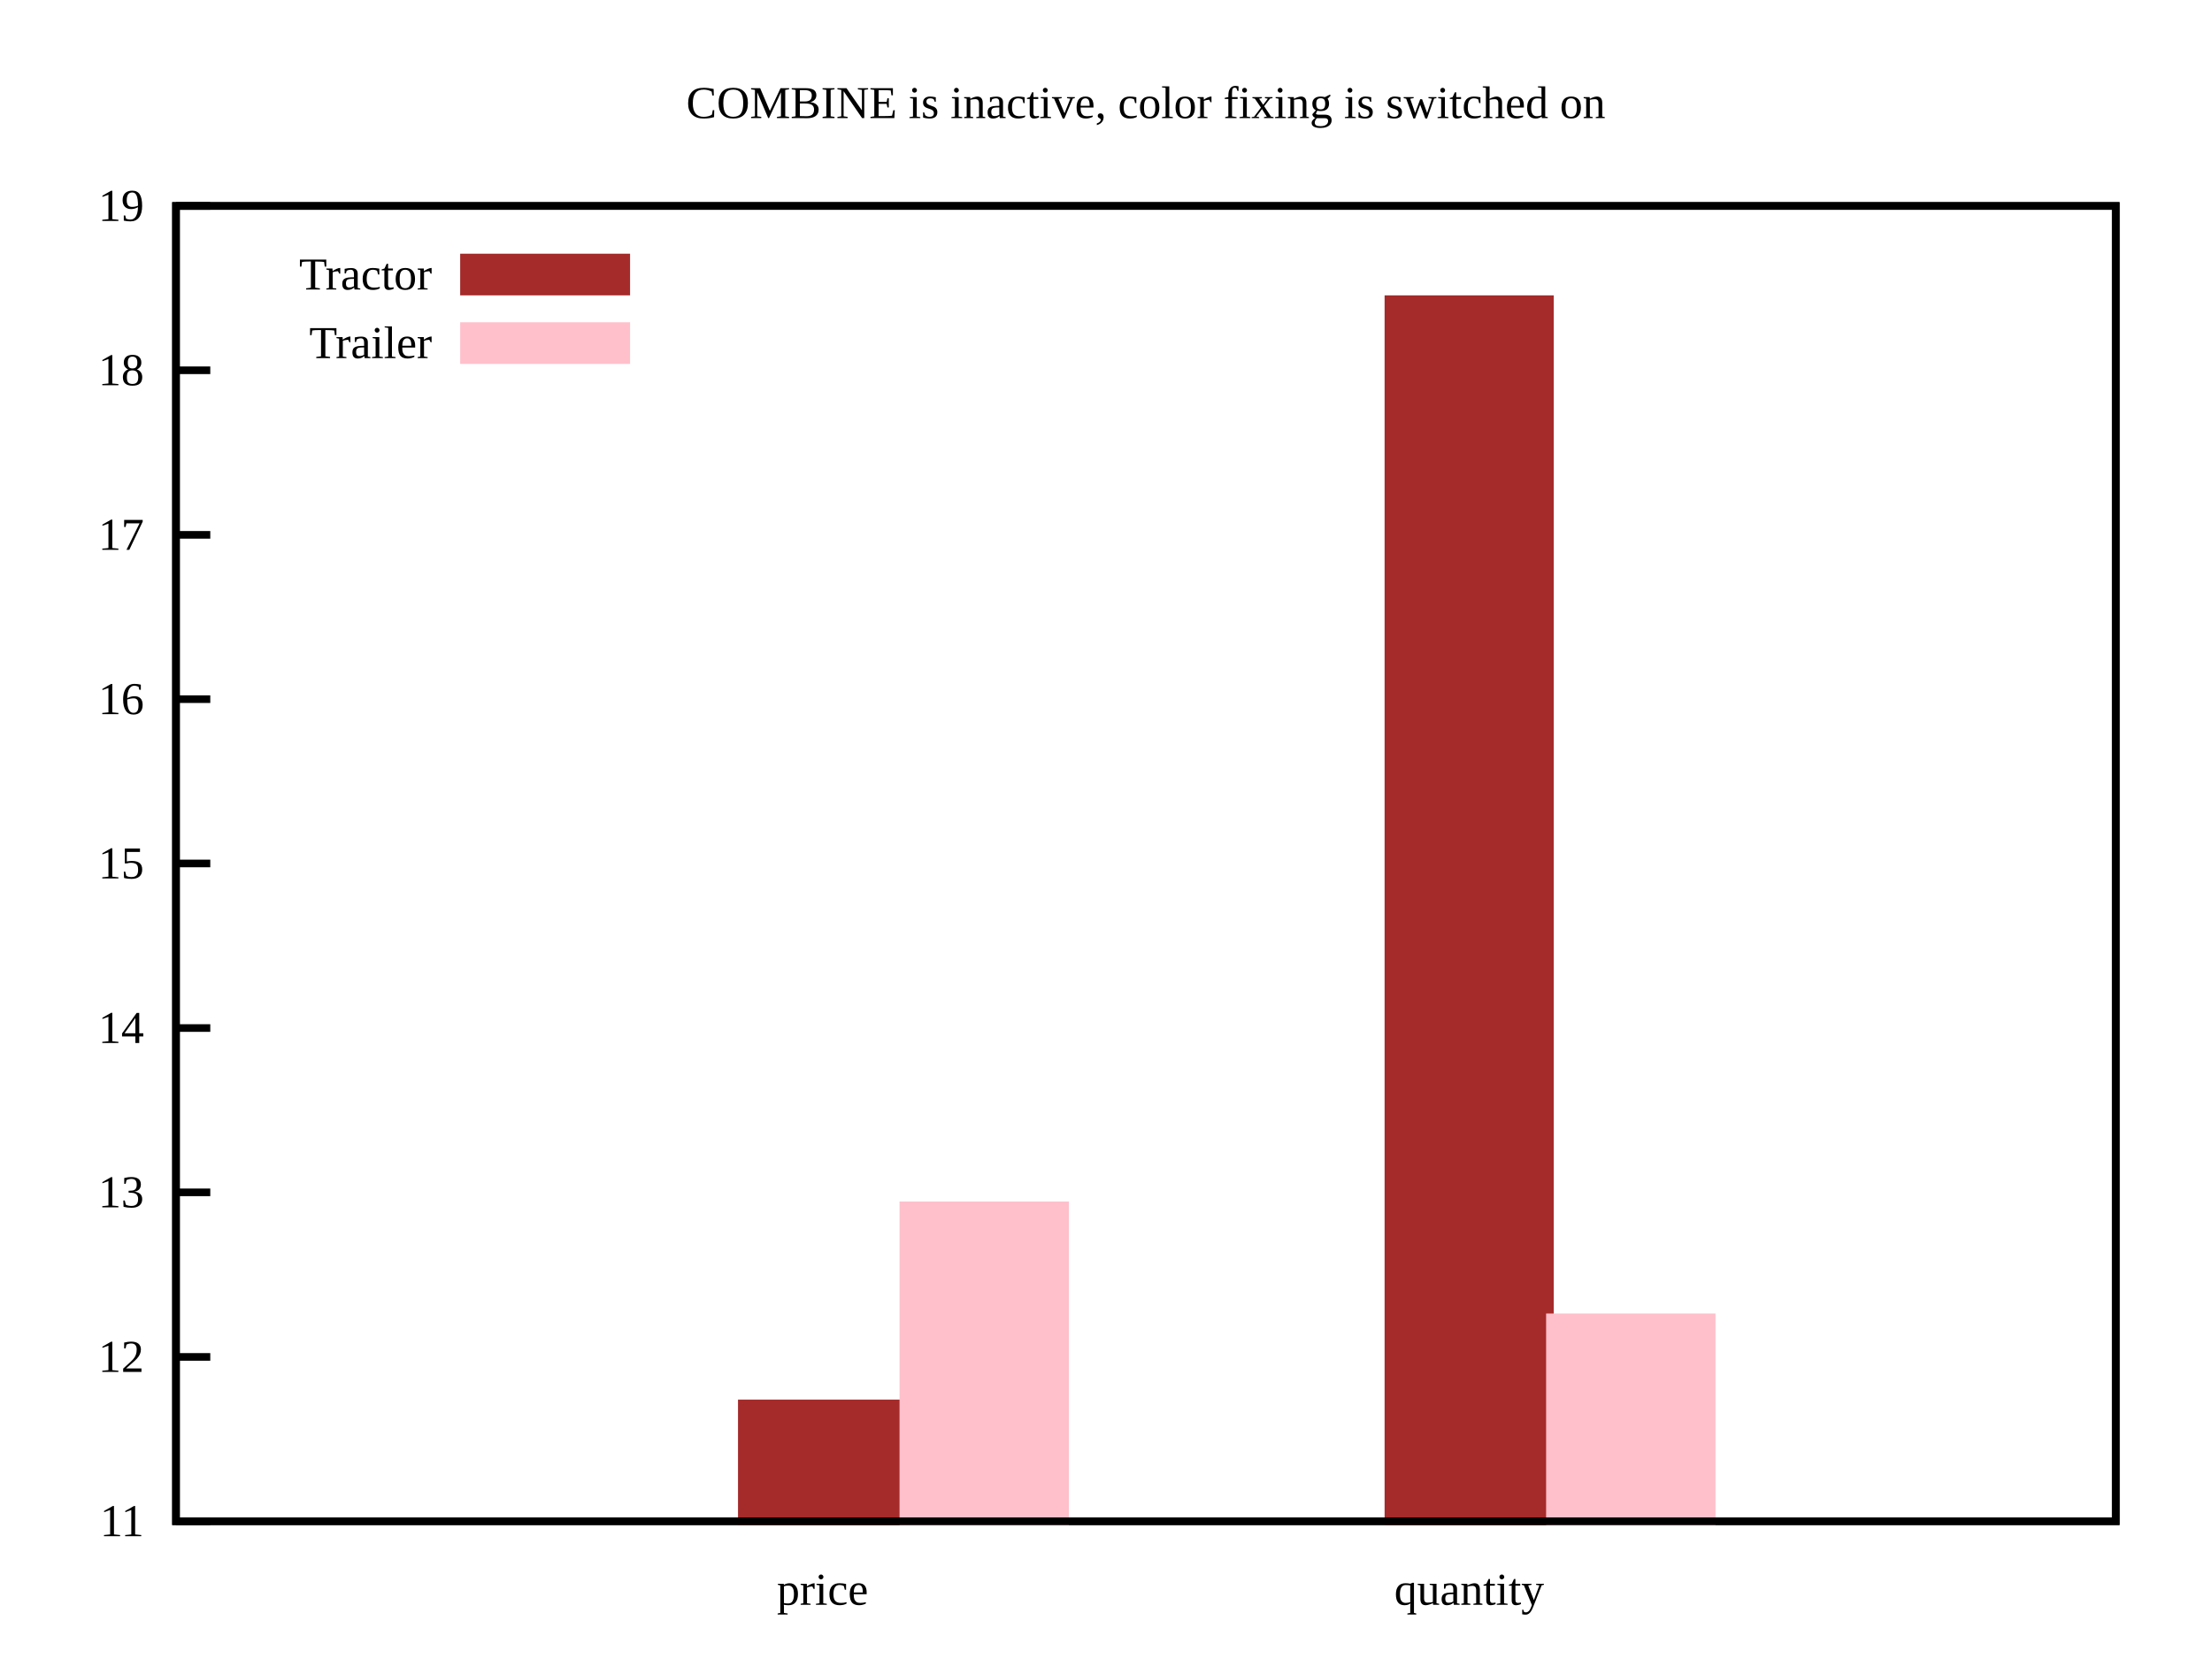
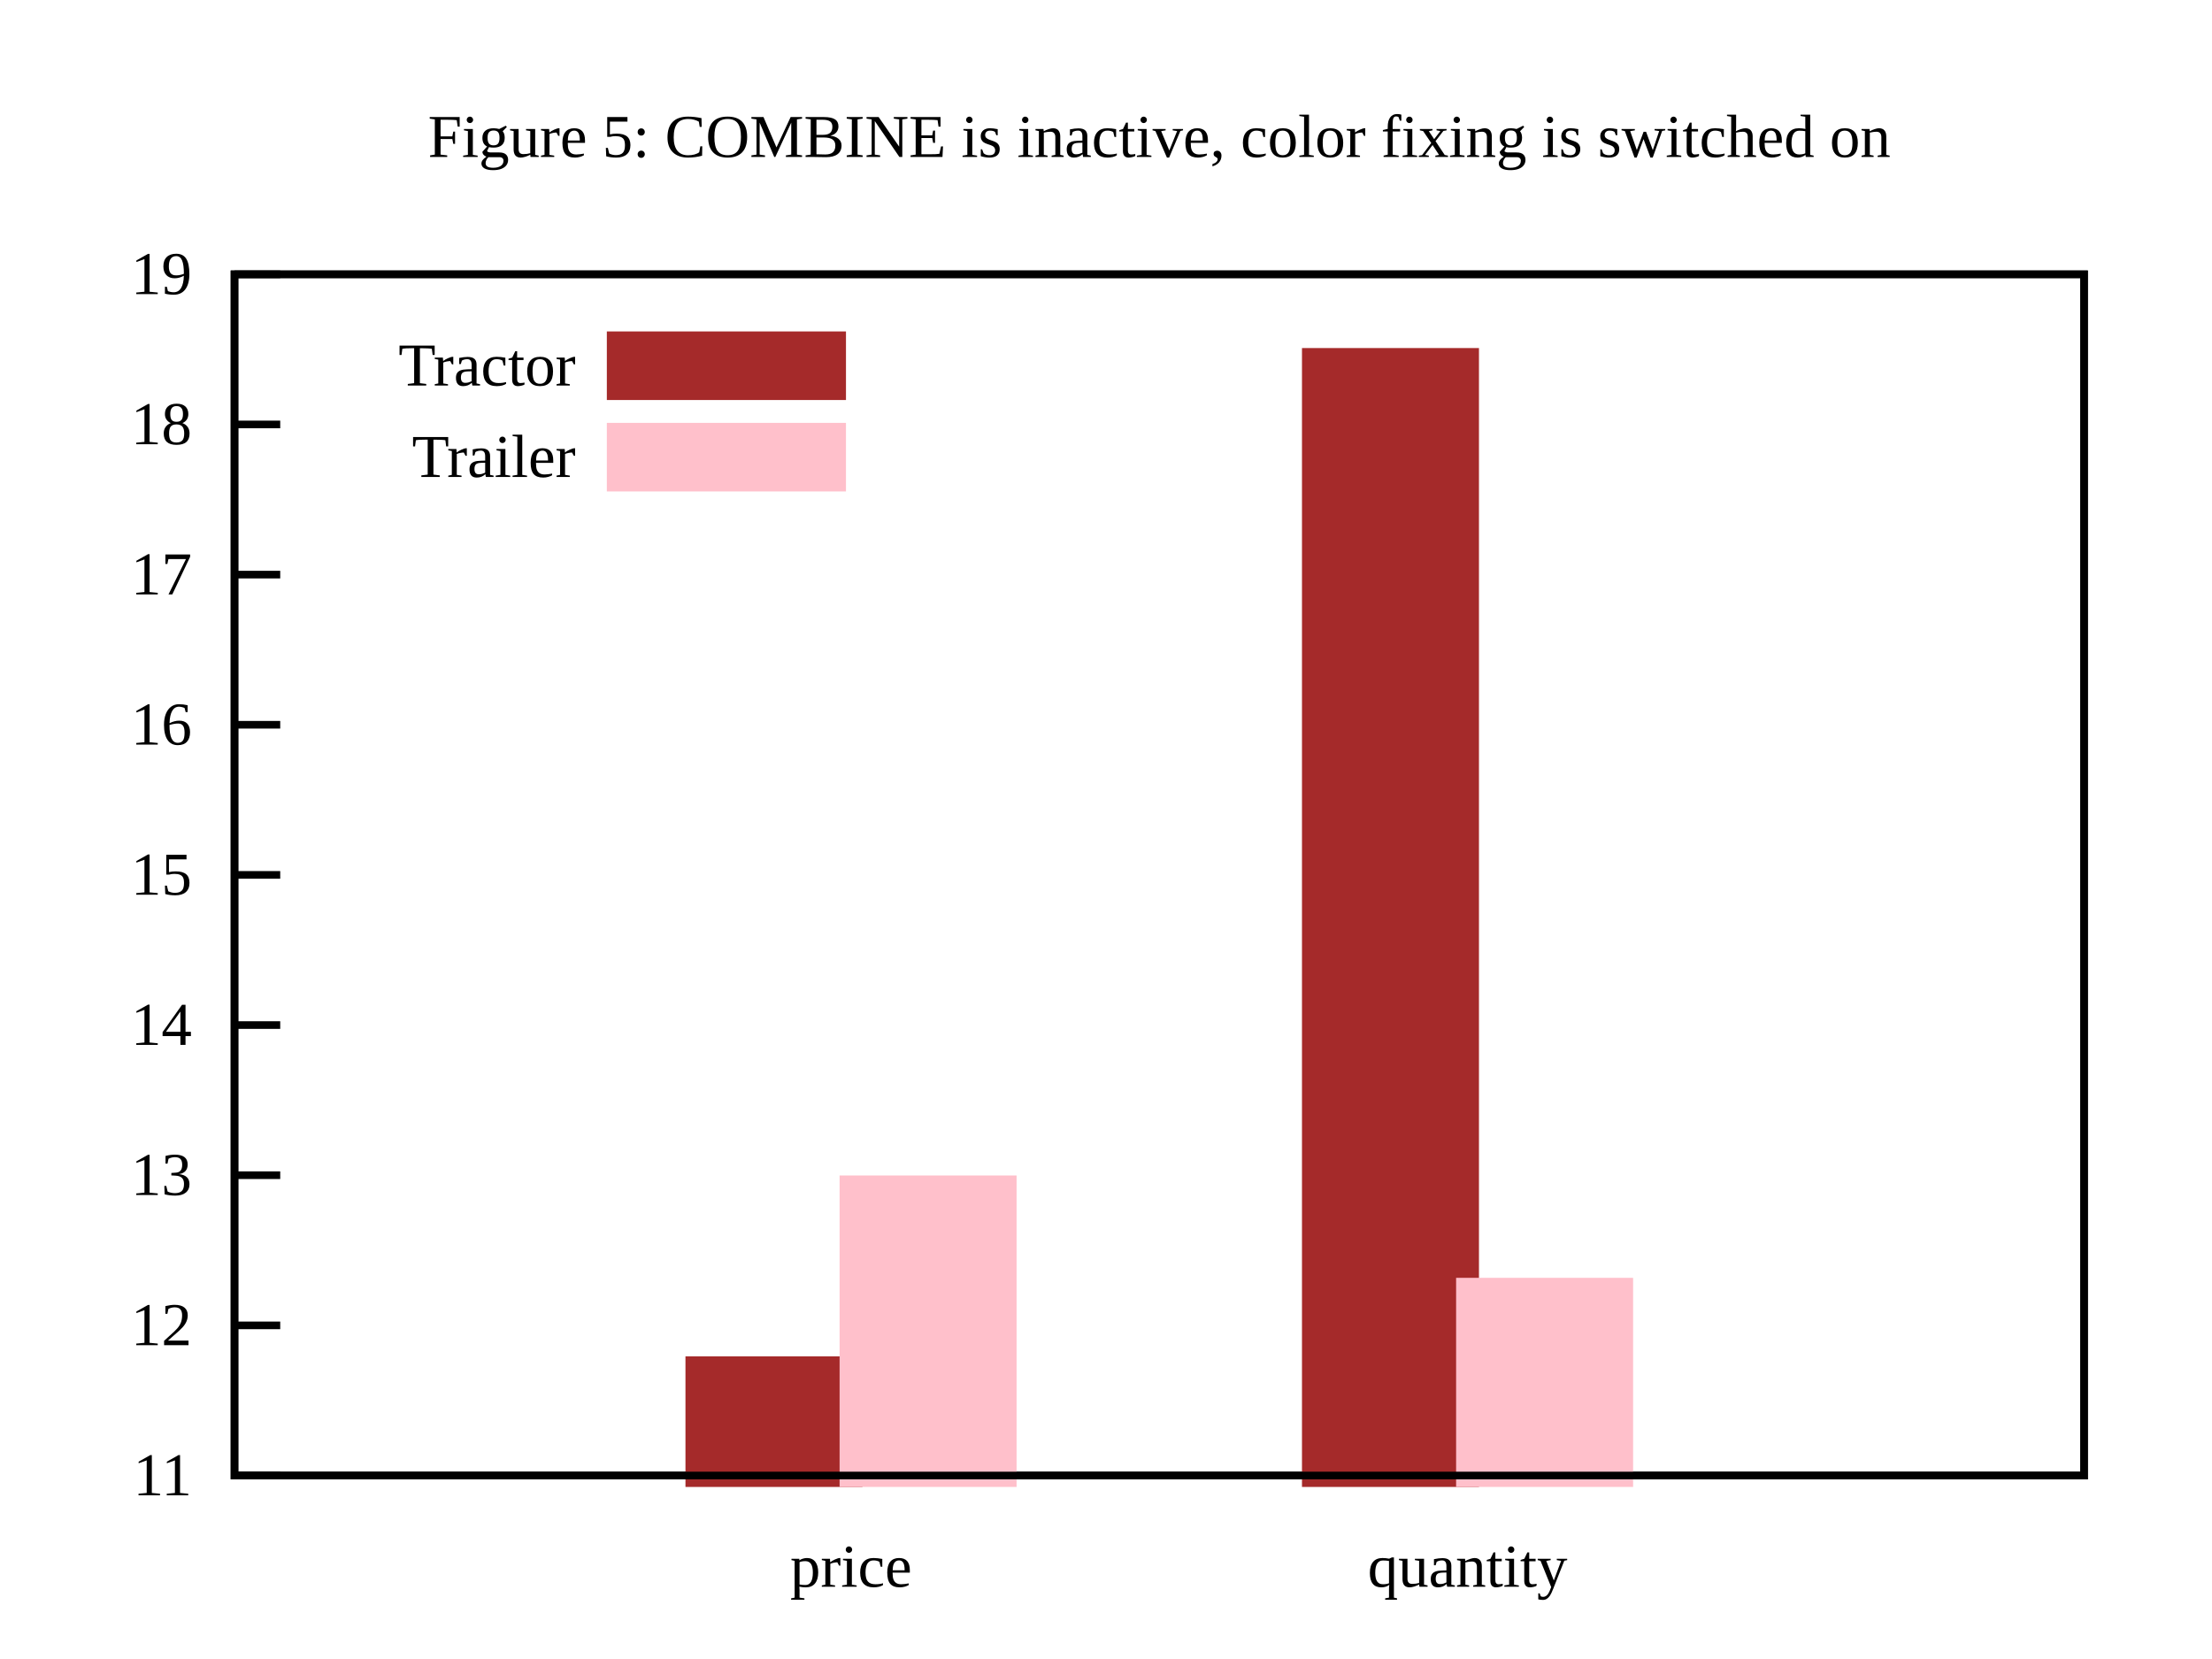
<svg xmlns="http://www.w3.org/2000/svg" xmlns:xlink="http://www.w3.org/1999/xlink" width="871" height="653" viewBox="0 0 871 653">
  <g id="gnuplot_canvas">
    <rect x="0" y="0" width="871" height="653" fill="none" />
    <defs>
-       <circle id="gpDot" r="0.5" stroke-width="0.5" />
-       <path id="gpPt0" stroke-width="0.148" stroke="currentColor" d="M-1,0 h2 M0,-1 v2" />
-       <path id="gpPt1" stroke-width="0.148" stroke="currentColor" d="M-1,-1 L1,1 M1,-1 L-1,1" />
-       <path id="gpPt2" stroke-width="0.148" stroke="currentColor" d="M-1,0 L1,0 M0,-1 L0,1 M-1,-1 L1,1 M-1,1 L1,-1" />
-       <rect id="gpPt3" stroke-width="0.148" stroke="currentColor" x="-1" y="-1" width="2" height="2" />
-       <rect id="gpPt4" stroke-width="0.148" stroke="currentColor" fill="currentColor" x="-1" y="-1" width="2" height="2" />
-       <circle id="gpPt5" stroke-width="0.148" stroke="currentColor" cx="0" cy="0" r="1" />
+       <circle id="gpDot" r="0.5" stroke-width="0.5" stroke="currentColor" />
+       <path id="gpPt0" stroke-width="0.111" stroke="currentColor" d="M-1,0 h2 M0,-1 v2" />
+       <path id="gpPt1" stroke-width="0.111" stroke="currentColor" d="M-1,-1 L1,1 M1,-1 L-1,1" />
+       <path id="gpPt2" stroke-width="0.111" stroke="currentColor" d="M-1,0 L1,0 M0,-1 L0,1 M-1,-1 L1,1 M-1,1 L1,-1" />
+       <rect id="gpPt3" stroke-width="0.111" stroke="currentColor" x="-1" y="-1" width="2" height="2" />
+       <rect id="gpPt4" stroke-width="0.111" stroke="currentColor" fill="currentColor" x="-1" y="-1" width="2" height="2" />
+       <circle id="gpPt5" stroke-width="0.111" stroke="currentColor" cx="0" cy="0" r="1" />
      <use xlink:href="#gpPt5" id="gpPt6" fill="currentColor" stroke="none" />
-       <path id="gpPt7" stroke-width="0.148" stroke="currentColor" d="M0,-1.33 L-1.33,0.67 L1.33,0.67 z" />
+       <path id="gpPt7" stroke-width="0.111" stroke="currentColor" d="M0,-1.33 L-1.33,0.67 L1.33,0.67 z" />
      <use xlink:href="#gpPt7" id="gpPt8" fill="currentColor" stroke="none" />
      <use xlink:href="#gpPt7" id="gpPt9" stroke="currentColor" transform="rotate(180)" />
      <use xlink:href="#gpPt9" id="gpPt10" fill="currentColor" stroke="none" />
      <use xlink:href="#gpPt3" id="gpPt11" stroke="currentColor" transform="rotate(45)" />
      <use xlink:href="#gpPt11" id="gpPt12" fill="currentColor" stroke="none" />
-       <path id="gpPt13" stroke-width="0.148" stroke="currentColor" d="M0,1.330 L1.265,0.411 L0.782,-1.067 L-0.782,-1.076 L-1.265,0.411 z" />
+       <path id="gpPt13" stroke-width="0.111" stroke="currentColor" d="M0,1.330 L1.265,0.411 L0.782,-1.067 L-0.782,-1.076 L-1.265,0.411 z" />
      <use xlink:href="#gpPt13" id="gpPt14" fill="currentColor" stroke="none" />
      <filter id="textbox" filterUnits="objectBoundingBox" x="0" y="0" height="1" width="1">
        <feFlood flood-color="white" flood-opacity="1" result="bgnd" />
        <feComposite in="SourceGraphic" in2="bgnd" operator="atop" />
      </filter>
      <filter id="greybox" filterUnits="objectBoundingBox" x="0" y="0" height="1" width="1">
        <feFlood flood-color="lightgrey" flood-opacity="1" result="grey" />
        <feComposite in="SourceGraphic" in2="grey" operator="atop" />
      </filter>
    </defs>
    <g fill="none" color="white" stroke="currentColor" stroke-width="3.00" stroke-linecap="butt" stroke-linejoin="miter">
</g>
    <g fill="none" color="black" stroke="currentColor" stroke-width="3.00" stroke-linecap="butt" stroke-linejoin="miter">
-       <path stroke="black" d="M69.3,599.0 L82.8,599.0  " />
-       <g transform="translate(56.7,604.9)" stroke="none" fill="black" font-family="Times New Roman" font-size="18.00" text-anchor="end">
+       <path stroke="black" d="M92.34,581.00 L110.34,581.00  " />
+       <g transform="translate(75.55,588.80)" stroke="none" fill="black" font-family="Times New Roman" font-size="24.00" text-anchor="end">
        <text>
          <tspan font-family="Times New Roman"> 11</tspan>
        </text>
      </g>
    </g>
    <g fill="none" color="black" stroke="currentColor" stroke-width="3.00" stroke-linecap="butt" stroke-linejoin="miter">
-       <path stroke="black" d="M69.3,534.3 L82.8,534.3  " />
-       <g transform="translate(56.7,540.2)" stroke="none" fill="black" font-family="Times New Roman" font-size="18.00" text-anchor="end">
+       <path stroke="black" d="M92.34,521.88 L110.34,521.88  " />
+       <g transform="translate(75.55,529.68)" stroke="none" fill="black" font-family="Times New Roman" font-size="24.00" text-anchor="end">
        <text>
          <tspan font-family="Times New Roman"> 12</tspan>
        </text>
      </g>
    </g>
    <g fill="none" color="black" stroke="currentColor" stroke-width="3.00" stroke-linecap="butt" stroke-linejoin="miter">
-       <path stroke="black" d="M69.3,469.5 L82.8,469.5  " />
-       <g transform="translate(56.7,475.4)" stroke="none" fill="black" font-family="Times New Roman" font-size="18.00" text-anchor="end">
+       <path stroke="black" d="M92.34,462.75 L110.34,462.75  " />
+       <g transform="translate(75.55,470.55)" stroke="none" fill="black" font-family="Times New Roman" font-size="24.00" text-anchor="end">
        <text>
          <tspan font-family="Times New Roman"> 13</tspan>
        </text>
      </g>
    </g>
    <g fill="none" color="black" stroke="currentColor" stroke-width="3.00" stroke-linecap="butt" stroke-linejoin="miter">
-       <path stroke="black" d="M69.3,404.8 L82.8,404.8  " />
-       <g transform="translate(56.7,410.7)" stroke="none" fill="black" font-family="Times New Roman" font-size="18.00" text-anchor="end">
+       <path stroke="black" d="M92.34,403.63 L110.34,403.63  " />
+       <g transform="translate(75.55,411.43)" stroke="none" fill="black" font-family="Times New Roman" font-size="24.00" text-anchor="end">
        <text>
          <tspan font-family="Times New Roman"> 14</tspan>
        </text>
      </g>
    </g>
    <g fill="none" color="black" stroke="currentColor" stroke-width="3.00" stroke-linecap="butt" stroke-linejoin="miter">
-       <path stroke="black" d="M69.3,340.0 L82.8,340.0  " />
-       <g transform="translate(56.7,345.9)" stroke="none" fill="black" font-family="Times New Roman" font-size="18.00" text-anchor="end">
+       <path stroke="black" d="M92.34,344.50 L110.34,344.50  " />
+       <g transform="translate(75.55,352.30)" stroke="none" fill="black" font-family="Times New Roman" font-size="24.00" text-anchor="end">
        <text>
          <tspan font-family="Times New Roman"> 15</tspan>
        </text>
      </g>
    </g>
    <g fill="none" color="black" stroke="currentColor" stroke-width="3.00" stroke-linecap="butt" stroke-linejoin="miter">
-       <path stroke="black" d="M69.3,275.3 L82.8,275.3  " />
-       <g transform="translate(56.7,281.2)" stroke="none" fill="black" font-family="Times New Roman" font-size="18.00" text-anchor="end">
+       <path stroke="black" d="M92.34,285.38 L110.34,285.38  " />
+       <g transform="translate(75.55,293.18)" stroke="none" fill="black" font-family="Times New Roman" font-size="24.00" text-anchor="end">
        <text>
          <tspan font-family="Times New Roman"> 16</tspan>
        </text>
      </g>
    </g>
    <g fill="none" color="black" stroke="currentColor" stroke-width="3.00" stroke-linecap="butt" stroke-linejoin="miter">
-       <path stroke="black" d="M69.3,210.6 L82.8,210.6  " />
-       <g transform="translate(56.7,216.5)" stroke="none" fill="black" font-family="Times New Roman" font-size="18.00" text-anchor="end">
+       <path stroke="black" d="M92.34,226.26 L110.34,226.26  " />
+       <g transform="translate(75.55,234.06)" stroke="none" fill="black" font-family="Times New Roman" font-size="24.00" text-anchor="end">
        <text>
          <tspan font-family="Times New Roman"> 17</tspan>
        </text>
      </g>
    </g>
    <g fill="none" color="black" stroke="currentColor" stroke-width="3.00" stroke-linecap="butt" stroke-linejoin="miter">
-       <path stroke="black" d="M69.3,145.8 L82.8,145.8  " />
-       <g transform="translate(56.7,151.7)" stroke="none" fill="black" font-family="Times New Roman" font-size="18.00" text-anchor="end">
+       <path stroke="black" d="M92.34,167.13 L110.34,167.13  " />
+       <g transform="translate(75.55,174.93)" stroke="none" fill="black" font-family="Times New Roman" font-size="24.00" text-anchor="end">
        <text>
          <tspan font-family="Times New Roman"> 18</tspan>
        </text>
      </g>
    </g>
    <g fill="none" color="black" stroke="currentColor" stroke-width="3.00" stroke-linecap="butt" stroke-linejoin="miter">
-       <path stroke="black" d="M69.3,81.1 L82.8,81.1  " />
-       <g transform="translate(56.7,87.0)" stroke="none" fill="black" font-family="Times New Roman" font-size="18.00" text-anchor="end">
+       <path stroke="black" d="M92.34,108.01 L110.34,108.01  " />
+       <g transform="translate(75.55,115.81)" stroke="none" fill="black" font-family="Times New Roman" font-size="24.00" text-anchor="end">
        <text>
          <tspan font-family="Times New Roman"> 19</tspan>
        </text>
      </g>
    </g>
    <g fill="none" color="black" stroke="currentColor" stroke-width="3.00" stroke-linecap="butt" stroke-linejoin="miter">
-       <path stroke="black" d="M323.9,599.0 M323.9,81.1  " />
-       <g transform="translate(323.9,631.9)" stroke="none" fill="black" font-family="Times New Roman" font-size="18.00" text-anchor="middle">
+       <path stroke="black" d="M335.10,581.00 M335.10,108.01  " />
+       <g transform="translate(335.10,624.80)" stroke="none" fill="black" font-family="Times New Roman" font-size="24.00" text-anchor="middle">
        <text>
          <tspan font-family="Times New Roman">price</tspan>
        </text>
      </g>
    </g>
    <g fill="none" color="black" stroke="currentColor" stroke-width="3.00" stroke-linecap="butt" stroke-linejoin="miter">
-       <path stroke="black" d="M578.5,599.0 M578.5,81.1  " />
-       <g transform="translate(578.5,631.9)" stroke="none" fill="black" font-family="Times New Roman" font-size="18.00" text-anchor="middle">
+       <path stroke="black" d="M577.86,581.00 M577.86,108.01  " />
+       <g transform="translate(577.86,624.80)" stroke="none" fill="black" font-family="Times New Roman" font-size="24.00" text-anchor="middle">
        <text>
          <tspan font-family="Times New Roman">quantity</tspan>
        </text>
      </g>
    </g>
    <g fill="none" color="black" stroke="currentColor" stroke-width="3.00" stroke-linecap="butt" stroke-linejoin="miter">
</g>
    <g fill="none" color="black" stroke="currentColor" stroke-width="3.00" stroke-linecap="butt" stroke-linejoin="miter">
-       <path stroke="black" d="M69.3,81.1 L69.3,599.0 L833.1,599.0 L833.1,81.1 L69.3,81.1 Z  " />
+       <path stroke="black" d="M92.34,108.01 L92.34,581.00 L820.62,581.00 L820.62,108.01 L92.34,108.01 Z  " />
    </g>
    <g fill="none" color="black" stroke="currentColor" stroke-width="3.00" stroke-linecap="butt" stroke-linejoin="miter">
-       <g transform="translate(451.2,46.5)" stroke="none" fill="black" font-family="Times New Roman" font-size="18.00" text-anchor="middle">
-         <text>
-           <tspan font-family="Times New Roman">COMBINE is inactive, color fixing is switched on</tspan>
-         </text>
-       </g>
-     </g>
+ </g>
    <g id="gnuplot_plot_1">
-       <g fill="none" color="black" stroke="currentColor" stroke-width="3.00" stroke-linecap="butt" stroke-linejoin="miter">
-         <g transform="translate(170.1,114.0)" stroke="none" fill="black" font-family="Times New Roman" font-size="18.00" text-anchor="end">
+       <g fill="none" color="white" stroke="black" stroke-width="9.00" stroke-linecap="butt" stroke-linejoin="miter">
+ </g>
+       <g fill="none" color="black" stroke="currentColor" stroke-width="9.00" stroke-linecap="butt" stroke-linejoin="miter">
+         <g transform="translate(226.66,151.81)" stroke="none" fill="black" font-family="Times New Roman" font-size="24.00" text-anchor="end">
          <text>
            <tspan font-family="Times New Roman">Tractor</tspan>
          </text>
        </g>
      </g>
-       <g fill="none" color="black" stroke="currentColor" stroke-width="3.00" stroke-linecap="butt" stroke-linejoin="miter">
+       <g fill="none" color="black" stroke="currentColor" stroke-width="9.00" stroke-linecap="butt" stroke-linejoin="miter">
        <g stroke="none" shape-rendering="crispEdges">
-           <polygon fill="rgb(165,  42,  42)" points="182.7,114.8 246.6,114.8 246.6,101.3 182.7,101.3 " />
+           <polygon fill="rgb(165,  42,  42)" points="243.45,153.01 328.61,153.01 328.61,135.01 243.45,135.01 " />
        </g>
-         <path stroke="rgb(165,  42,  42)" d="M182.7,114.8 L246.6,114.8 L246.6,101.4 L182.7,101.4 L182.7,114.8 Z  " />
+         <path stroke="rgb(165,  42,  42)" d="M243.45,153.01 L328.61,153.01 L328.61,135.01 L243.45,135.01 L243.45,153.01 Z  " />
      </g>
-       <g fill="none" color="black" stroke="currentColor" stroke-width="3.00" stroke-linecap="butt" stroke-linejoin="miter">
+       <g fill="none" color="black" stroke="currentColor" stroke-width="9.00" stroke-linecap="butt" stroke-linejoin="miter">
        <g stroke="none" shape-rendering="crispEdges">
-           <polygon fill="rgb(165,  42,  42)" points="292.1,599.0 355.8,599.0 355.8,552.5 292.1,552.5 " />
+           <polygon fill="rgb(165,  42,  42)" points="274.41,581.00 335.11,581.00 335.11,538.57 274.41,538.57 " />
        </g>
-         <path stroke="rgb(165,  42,  42)" d="M292.1,599.0 L292.1,552.6 L355.7,552.6 L355.7,599.0 L292.1,599.0 Z  " />
+         <path stroke="rgb(165,  42,  42)" d="M274.41,581.00 L274.41,538.58 L335.10,538.58 L335.10,581.00 L274.41,581.00 Z  " />
        <g stroke="none" shape-rendering="crispEdges">
-           <polygon fill="rgb(165,  42,  42)" points="546.7,599.0 610.4,599.0 610.4,117.7 546.7,117.7 " />
+           <polygon fill="rgb(165,  42,  42)" points="517.17,581.00 577.87,581.00 577.87,141.54 517.17,141.54 " />
        </g>
-         <path stroke="rgb(165,  42,  42)" d="M546.7,599.0 L546.7,117.8 L610.3,117.8 L610.3,599.0 L546.7,599.0 Z  " />
+         <path stroke="rgb(165,  42,  42)" d="M517.17,581.00 L517.17,141.55 L577.86,141.55 L577.86,581.00 L517.17,581.00 Z  " />
      </g>
    </g>
    <g id="gnuplot_plot_2">
-       <g fill="none" color="black" stroke="currentColor" stroke-width="3.00" stroke-linecap="butt" stroke-linejoin="miter">
-         <g transform="translate(170.1,141.0)" stroke="none" fill="black" font-family="Times New Roman" font-size="18.00" text-anchor="end">
+       <g fill="none" color="black" stroke="currentColor" stroke-width="9.00" stroke-linecap="butt" stroke-linejoin="miter">
+         <g transform="translate(226.66,187.81)" stroke="none" fill="black" font-family="Times New Roman" font-size="24.00" text-anchor="end">
          <text>
            <tspan font-family="Times New Roman">Trailer</tspan>
          </text>
        </g>
      </g>
-       <g fill="none" color="black" stroke="currentColor" stroke-width="3.00" stroke-linecap="butt" stroke-linejoin="miter">
+       <g fill="none" color="black" stroke="currentColor" stroke-width="9.00" stroke-linecap="butt" stroke-linejoin="miter">
        <g stroke="none" shape-rendering="crispEdges">
-           <polygon fill="rgb(255, 192, 203)" points="182.7,141.8 246.6,141.8 246.6,128.3 182.7,128.3 " />
+           <polygon fill="rgb(255, 192, 203)" points="243.45,189.01 328.61,189.01 328.61,171.01 243.45,171.01 " />
        </g>
-         <path stroke="rgb(255, 192, 203)" d="M182.7,141.8 L246.6,141.8 L246.6,128.4 L182.7,128.4 L182.7,141.8 Z  " />
+         <path stroke="rgb(255, 192, 203)" d="M243.45,189.01 L328.61,189.01 L328.61,171.01 L243.45,171.01 L243.45,189.01 Z  " />
      </g>
-       <g fill="none" color="black" stroke="currentColor" stroke-width="3.00" stroke-linecap="butt" stroke-linejoin="miter">
+       <g fill="none" color="black" stroke="currentColor" stroke-width="9.00" stroke-linecap="butt" stroke-linejoin="miter">
        <g stroke="none" shape-rendering="crispEdges">
-           <polygon fill="rgb(255, 192, 203)" points="355.7,599.0 419.5,599.0 419.5,474.5 355.7,474.5 " />
+           <polygon fill="rgb(255, 192, 203)" points="335.10,581.00 395.80,581.00 395.80,467.35 335.10,467.35 " />
        </g>
-         <path stroke="rgb(255, 192, 203)" d="M355.7,599.0 L355.7,474.6 L419.4,474.6 L419.4,599.0 L355.7,599.0 Z  " />
+         <path stroke="rgb(255, 192, 203)" d="M335.10,581.00 L335.10,467.36 L395.79,467.36 L395.79,581.00 L335.10,581.00 Z  " />
        <g stroke="none" shape-rendering="crispEdges">
-           <polygon fill="rgb(255, 192, 203)" points="610.3,599.0 674.1,599.0 674.1,518.6 610.3,518.6 " />
+           <polygon fill="rgb(255, 192, 203)" points="577.86,581.00 638.56,581.00 638.56,507.65 577.86,507.65 " />
        </g>
-         <path stroke="rgb(255, 192, 203)" d="M610.3,599.0 L610.3,518.7 L674.0,518.7 L674.0,599.0 L610.3,599.0 Z  " />
+         <path stroke="rgb(255, 192, 203)" d="M577.86,581.00 L577.86,507.66 L638.55,507.66 L638.55,581.00 L577.86,581.00 Z  " />
      </g>
    </g>
    <g fill="none" color="white" stroke="rgb(255, 192, 203)" stroke-width="6.00" stroke-linecap="butt" stroke-linejoin="miter">
</g>
    <g fill="none" color="black" stroke="currentColor" stroke-width="6.00" stroke-linecap="butt" stroke-linejoin="miter">
</g>
    <g fill="none" color="black" stroke="black" stroke-width="3.00" stroke-linecap="butt" stroke-linejoin="miter">
</g>
    <g fill="none" color="black" stroke="currentColor" stroke-width="3.00" stroke-linecap="butt" stroke-linejoin="miter">
-       <path stroke="black" d="M69.3,81.1 L69.3,599.0 L833.1,599.0 L833.1,81.1 L69.3,81.1 Z  " />
+       <path stroke="black" d="M92.34,108.01 L92.34,581.00 L820.62,581.00 L820.62,108.01 L92.34,108.01 Z  " />
+     </g>
+     <g fill="none" color="black" stroke="currentColor" stroke-width="3.00" stroke-linecap="butt" stroke-linejoin="miter">
+       <g transform="translate(456.48,61.81)" stroke="none" fill="black" font-family="Times New Roman" font-size="24.00" text-anchor="middle">
+         <text>
+           <tspan font-family="Times New Roman">Figure 5: COMBINE is inactive, color fixing is switched on</tspan>
+         </text>
+       </g>
    </g>
    <g fill="none" color="black" stroke="currentColor" stroke-width="3.00" stroke-linecap="butt" stroke-linejoin="miter">
</g>
  </g>
</svg>
